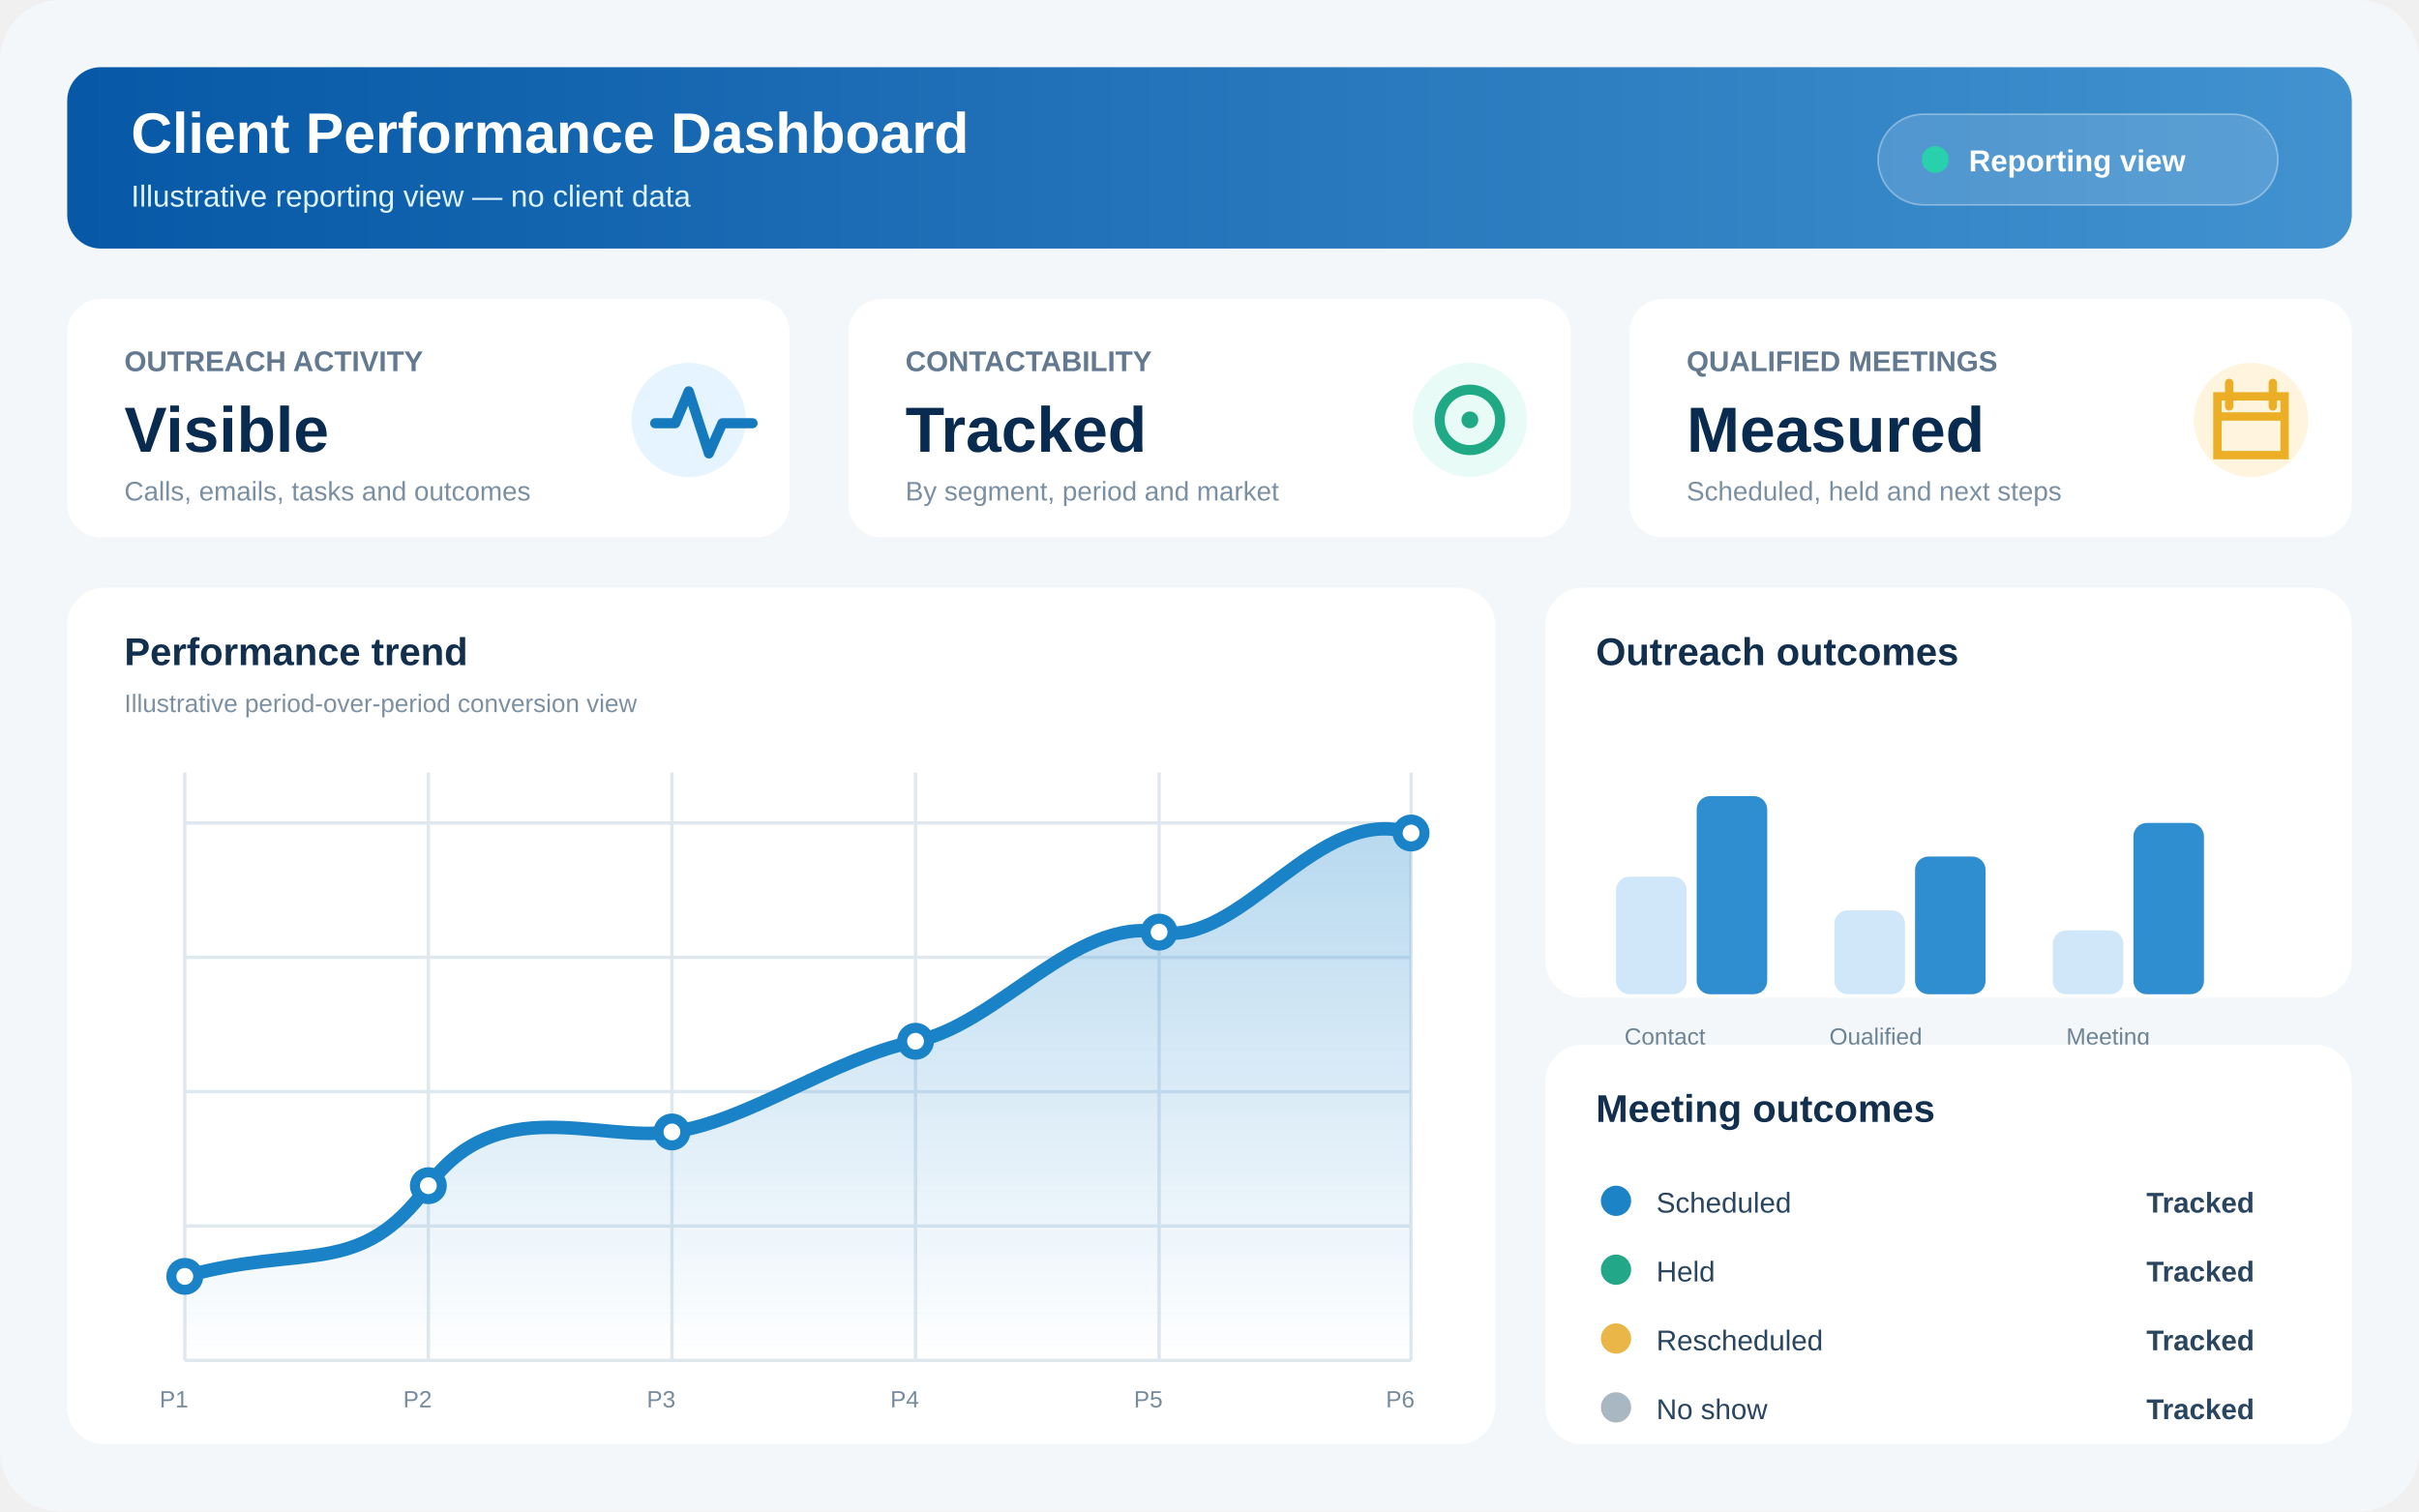
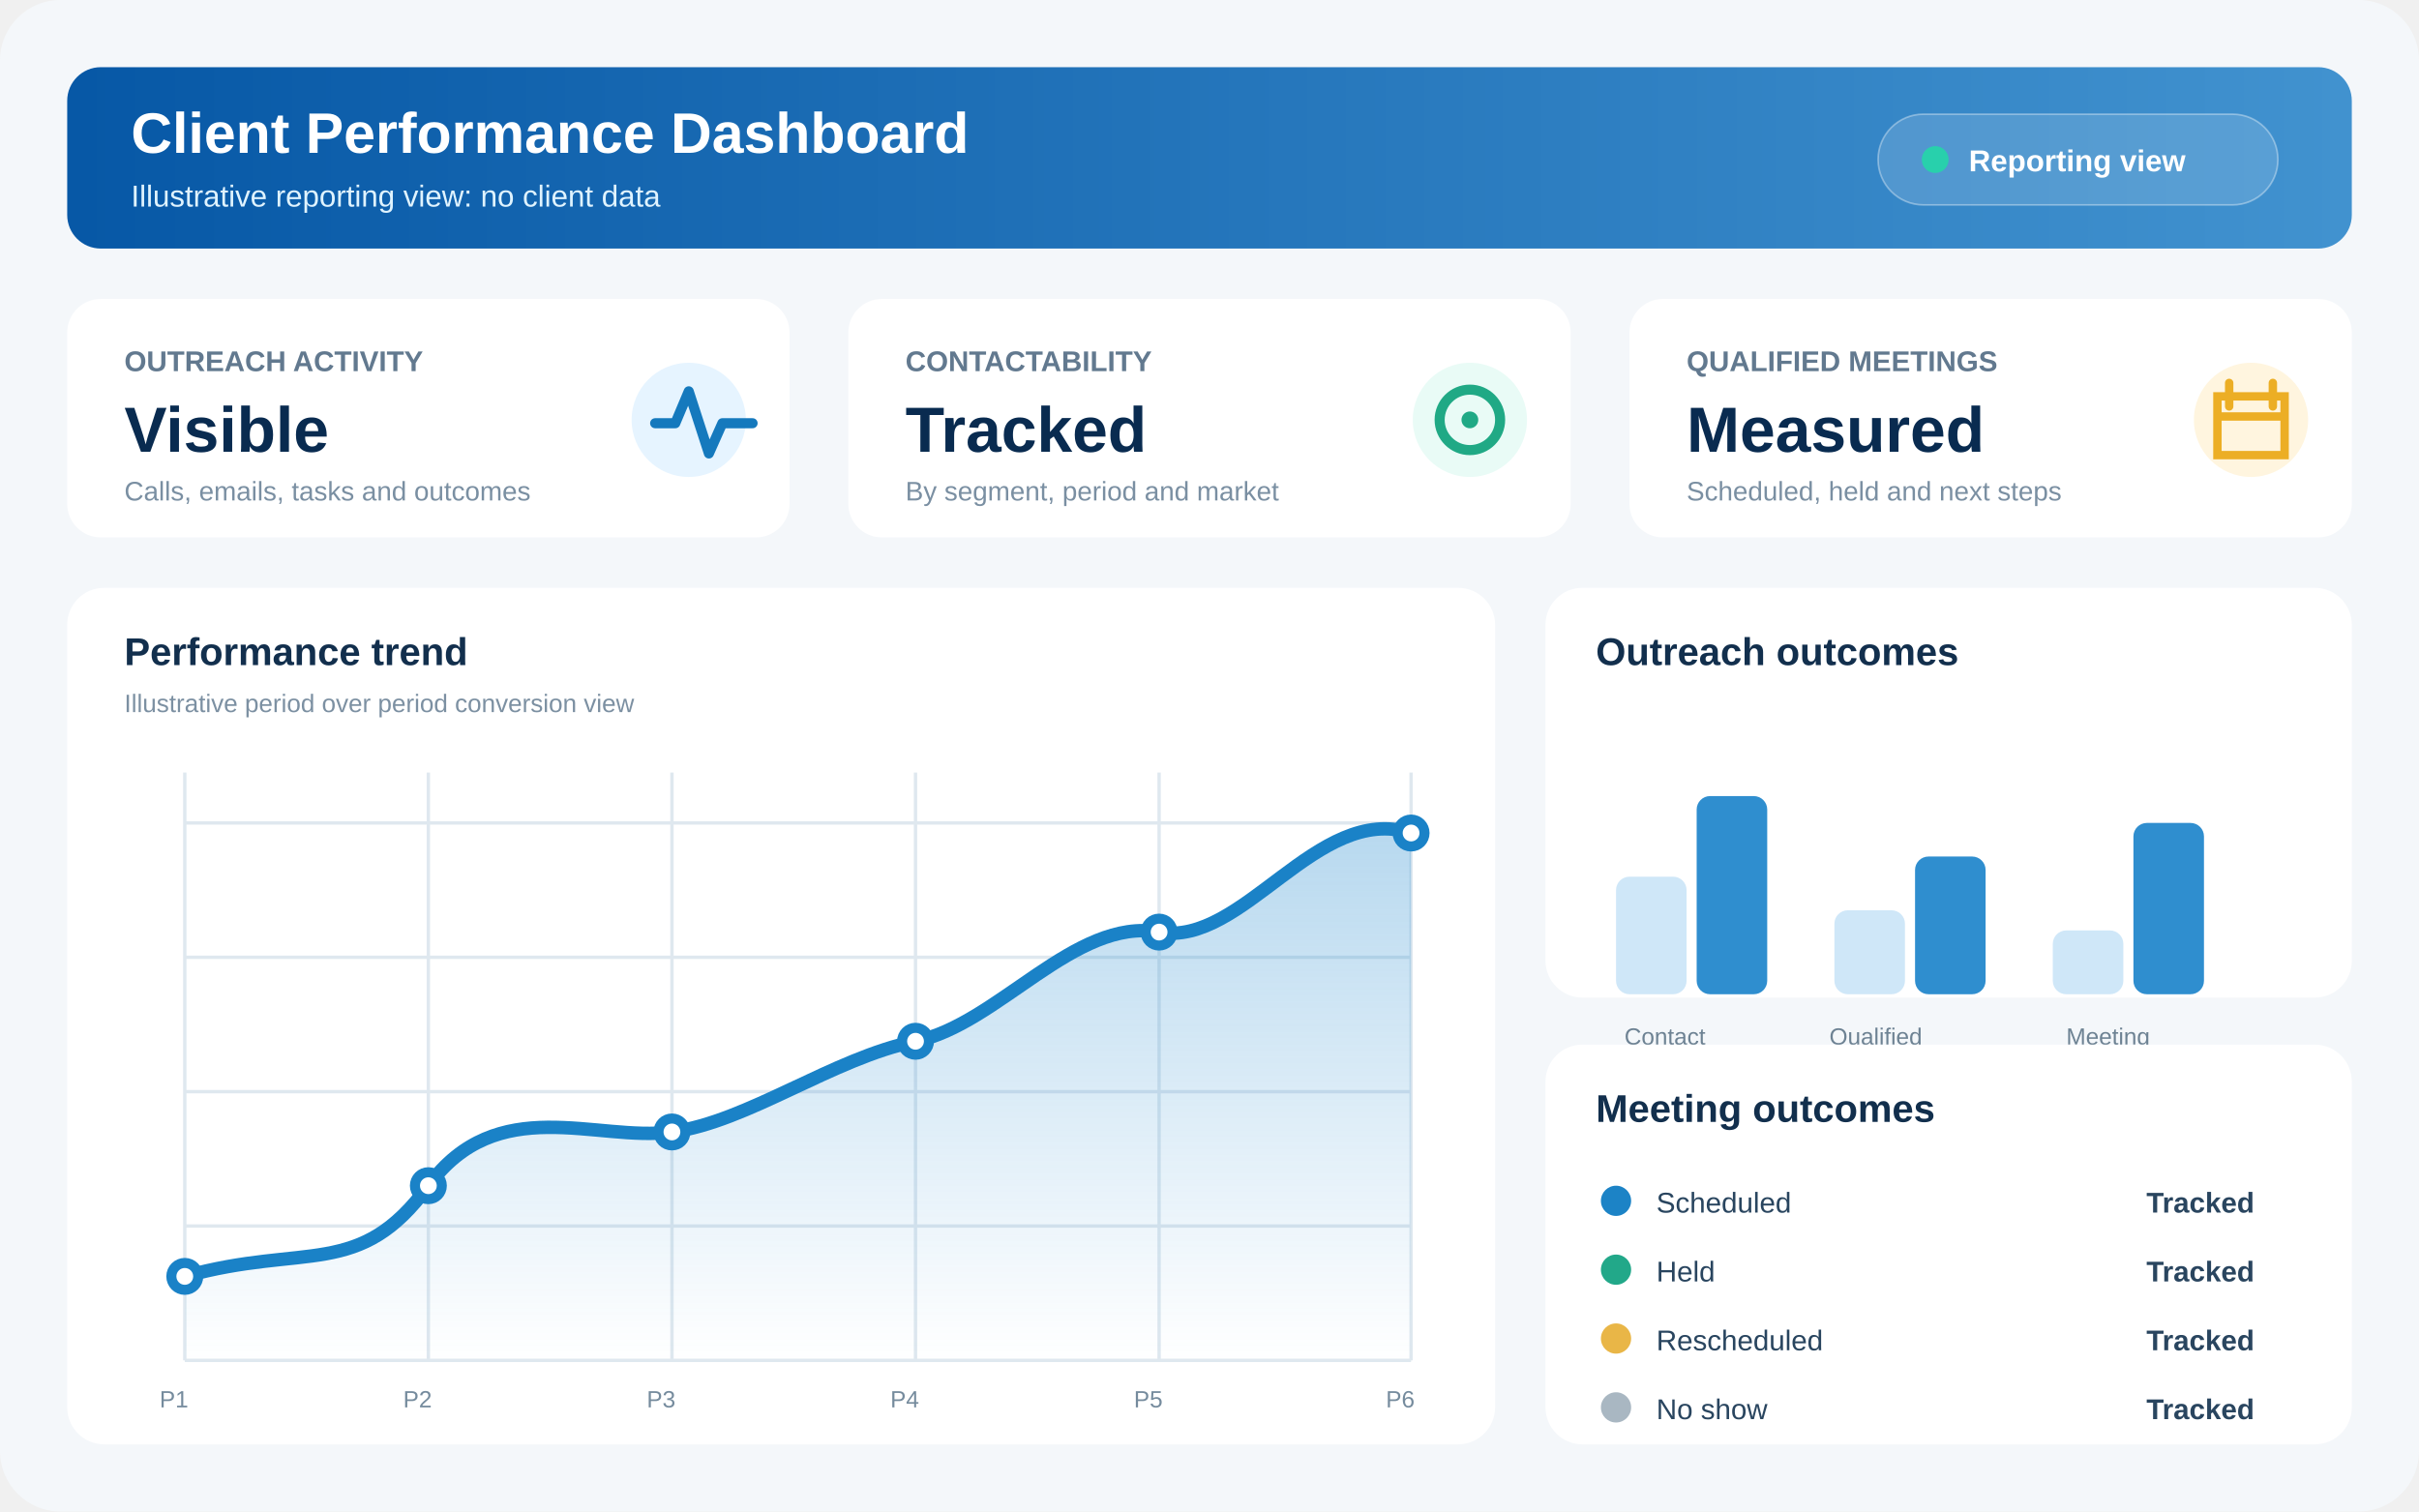
<svg xmlns="http://www.w3.org/2000/svg" width="1440" height="900" viewBox="0 0 1440 900" role="img" aria-labelledby="title desc">
  <defs>
    <linearGradient id="header" x1="0" y1="0" x2="1" y2="0">
      <stop stop-color="#0758a6" />
      <stop offset="1" stop-color="#4192cf" />
    </linearGradient>
    <linearGradient id="area" x1="0" y1="0" x2="0" y2="1">
      <stop stop-color="#2c8ed0" stop-opacity=".34" />
      <stop offset="1" stop-color="#2c8ed0" stop-opacity="0" />
    </linearGradient>
  </defs>
  <rect width="1440" height="900" rx="36" fill="#f4f7fa" />
  <rect x="40" y="40" width="1360" height="108" rx="20" fill="url(#header)" />
  <text x="78" y="91" font-family="Arial, Helvetica, sans-serif" font-size="34" font-weight="800" fill="#fff">Client Performance Dashboard</text>
-   <text x="78" y="123" font-family="Arial, Helvetica, sans-serif" font-size="18" fill="#dff3ff">Illustrative reporting view — no client data</text>
+   <text x="78" y="123" font-family="Arial, Helvetica, sans-serif" font-size="18" fill="#dff3ff">Illustrative reporting view: no client data</text>
  <rect x="1118" y="68" width="238" height="54" rx="27" fill="#fff" fill-opacity=".14" stroke="#fff" stroke-opacity=".36" />
  <circle cx="1152" cy="95" r="8" fill="#28d0ac" />
  <text x="1172" y="102" font-family="Arial, Helvetica, sans-serif" font-size="18" font-weight="700" fill="#fff">Reporting view</text>
  <g font-family="Arial, Helvetica, sans-serif">
    <g transform="translate(40 178)">
      <rect width="430" height="142" rx="20" fill="#fff" />
      <text x="34" y="43" font-size="17" font-weight="700" fill="#62798f">OUTREACH ACTIVITY</text>
      <text x="34" y="91" font-size="38" font-weight="800" fill="#092b50">Visible</text>
      <text x="34" y="120" font-size="16" fill="#7a8fa2">Calls, emails, tasks and outcomes</text>
      <circle cx="370" cy="72" r="34" fill="#e6f4ff" />
      <path d="M350 74h12l8-19 12 37 8-18h18" fill="none" stroke="#1579bd" stroke-width="6" stroke-linecap="round" stroke-linejoin="round" />
    </g>
    <g transform="translate(505 178)">
      <rect width="430" height="142" rx="20" fill="#fff" />
      <text x="34" y="43" font-size="17" font-weight="700" fill="#62798f">CONTACTABILITY</text>
      <text x="34" y="91" font-size="38" font-weight="800" fill="#092b50">Tracked</text>
      <text x="34" y="120" font-size="16" fill="#7a8fa2">By segment, period and market</text>
      <circle cx="370" cy="72" r="34" fill="#e9fbf6" />
      <circle cx="370" cy="72" r="18" fill="none" stroke="#20a985" stroke-width="6" />
      <circle cx="370" cy="72" r="5" fill="#20a985" />
    </g>
    <g transform="translate(970 178)">
      <rect width="430" height="142" rx="20" fill="#fff" />
      <text x="34" y="43" font-size="17" font-weight="700" fill="#62798f">QUALIFIED MEETINGS</text>
      <text x="34" y="91" font-size="38" font-weight="800" fill="#092b50">Measured</text>
      <text x="34" y="120" font-size="16" fill="#7a8fa2">Scheduled, held and next steps</text>
      <circle cx="370" cy="72" r="34" fill="#fff5df" />
      <path d="M350 58h40v35h-40zM357 50v14M383 50v14M350 70h40" fill="none" stroke="#ecae25" stroke-width="5" stroke-linecap="round" />
    </g>
  </g>
  <g font-family="Arial, Helvetica, sans-serif">
    <g transform="translate(40 350)">
      <rect width="850" height="510" rx="22" fill="#fff" />
      <text x="34" y="46" font-size="23" font-weight="800" fill="#122f4d">Performance trend</text>
-       <text x="34" y="74" font-size="15" fill="#7c90a2">Illustrative period-over-period conversion view</text>
+       <text x="34" y="74" font-size="15" fill="#7c90a2">Illustrative period over period conversion view</text>
      <g stroke="#dfe8ef" stroke-width="2">
        <path d="M70 140H800M70 220H800M70 300H800M70 380H800M70 460H800" />
        <path d="M70 110V460M215 110V460M360 110V460M505 110V460M650 110V460M800 110V460" />
      </g>
      <path d="M70 410C142 390 174 412 215 356S315 330 360 324S456 280 505 270S600 196 650 205S744 128 800 146L800 460H70Z" fill="url(#area)" />
      <path d="M70 410C142 390 174 412 215 356S315 330 360 324S456 280 505 270S600 196 650 205S744 128 800 146" fill="none" stroke="#1a82c7" stroke-width="8" stroke-linecap="round" />
      <g fill="#fff" stroke="#1a82c7" stroke-width="6">
        <circle cx="70" cy="410" r="8" />
        <circle cx="215" cy="356" r="8" />
        <circle cx="360" cy="324" r="8" />
        <circle cx="505" cy="270" r="8" />
        <circle cx="650" cy="205" r="8" />
        <circle cx="800" cy="146" r="8" />
      </g>
      <g font-size="14" fill="#758b9d">
        <text x="55" y="488">P1</text>
        <text x="200" y="488">P2</text>
        <text x="345" y="488">P3</text>
        <text x="490" y="488">P4</text>
        <text x="635" y="488">P5</text>
        <text x="785" y="488">P6</text>
      </g>
    </g>
    <g transform="translate(920 350)">
      <rect width="480" height="244" rx="22" fill="#fff" />
      <text x="30" y="46" font-size="23" font-weight="800" fill="#122f4d">Outreach outcomes</text>
      <g transform="translate(42 82)">
        <g>
          <rect x="0" y="90" width="42" height="70" rx="8" fill="#cfe7f8" />
          <rect x="48" y="42" width="42" height="118" rx="8" fill="#2f8ecf" />
          <text x="5" y="190" font-size="14" fill="#6d8293">Contact</text>
        </g>
        <g transform="translate(130)">
          <rect x="0" y="110" width="42" height="50" rx="8" fill="#cfe7f8" />
          <rect x="48" y="78" width="42" height="82" rx="8" fill="#2f8ecf" />
          <text x="-3" y="190" font-size="14" fill="#6d8293">Qualified</text>
        </g>
        <g transform="translate(260)">
          <rect x="0" y="122" width="42" height="38" rx="8" fill="#cfe7f8" />
          <rect x="48" y="58" width="42" height="102" rx="8" fill="#2f8ecf" />
          <text x="8" y="190" font-size="14" fill="#6d8293">Meeting</text>
        </g>
      </g>
    </g>
    <g transform="translate(920 622)">
      <rect width="480" height="238" rx="22" fill="#fff" />
      <text x="30" y="46" font-size="23" font-weight="800" fill="#122f4d">Meeting outcomes</text>
      <g font-size="17" fill="#29455f">
        <g transform="translate(32 83)">
          <circle cx="10" cy="10" r="9" fill="#1c83c6" />
          <text x="34" y="17">Scheduled</text>
          <text x="390" y="17" text-anchor="end" font-weight="700">Tracked</text>
        </g>
        <g transform="translate(32 124)">
          <circle cx="10" cy="10" r="9" fill="#22a889" />
          <text x="34" y="17">Held</text>
          <text x="390" y="17" text-anchor="end" font-weight="700">Tracked</text>
        </g>
        <g transform="translate(32 165)">
          <circle cx="10" cy="10" r="9" fill="#e9b647" />
          <text x="34" y="17">Rescheduled</text>
          <text x="390" y="17" text-anchor="end" font-weight="700">Tracked</text>
        </g>
        <g transform="translate(32 206)">
          <circle cx="10" cy="10" r="9" fill="#a9b7c2" />
          <text x="34" y="17">No show</text>
          <text x="390" y="17" text-anchor="end" font-weight="700">Tracked</text>
        </g>
      </g>
    </g>
  </g>
</svg>
